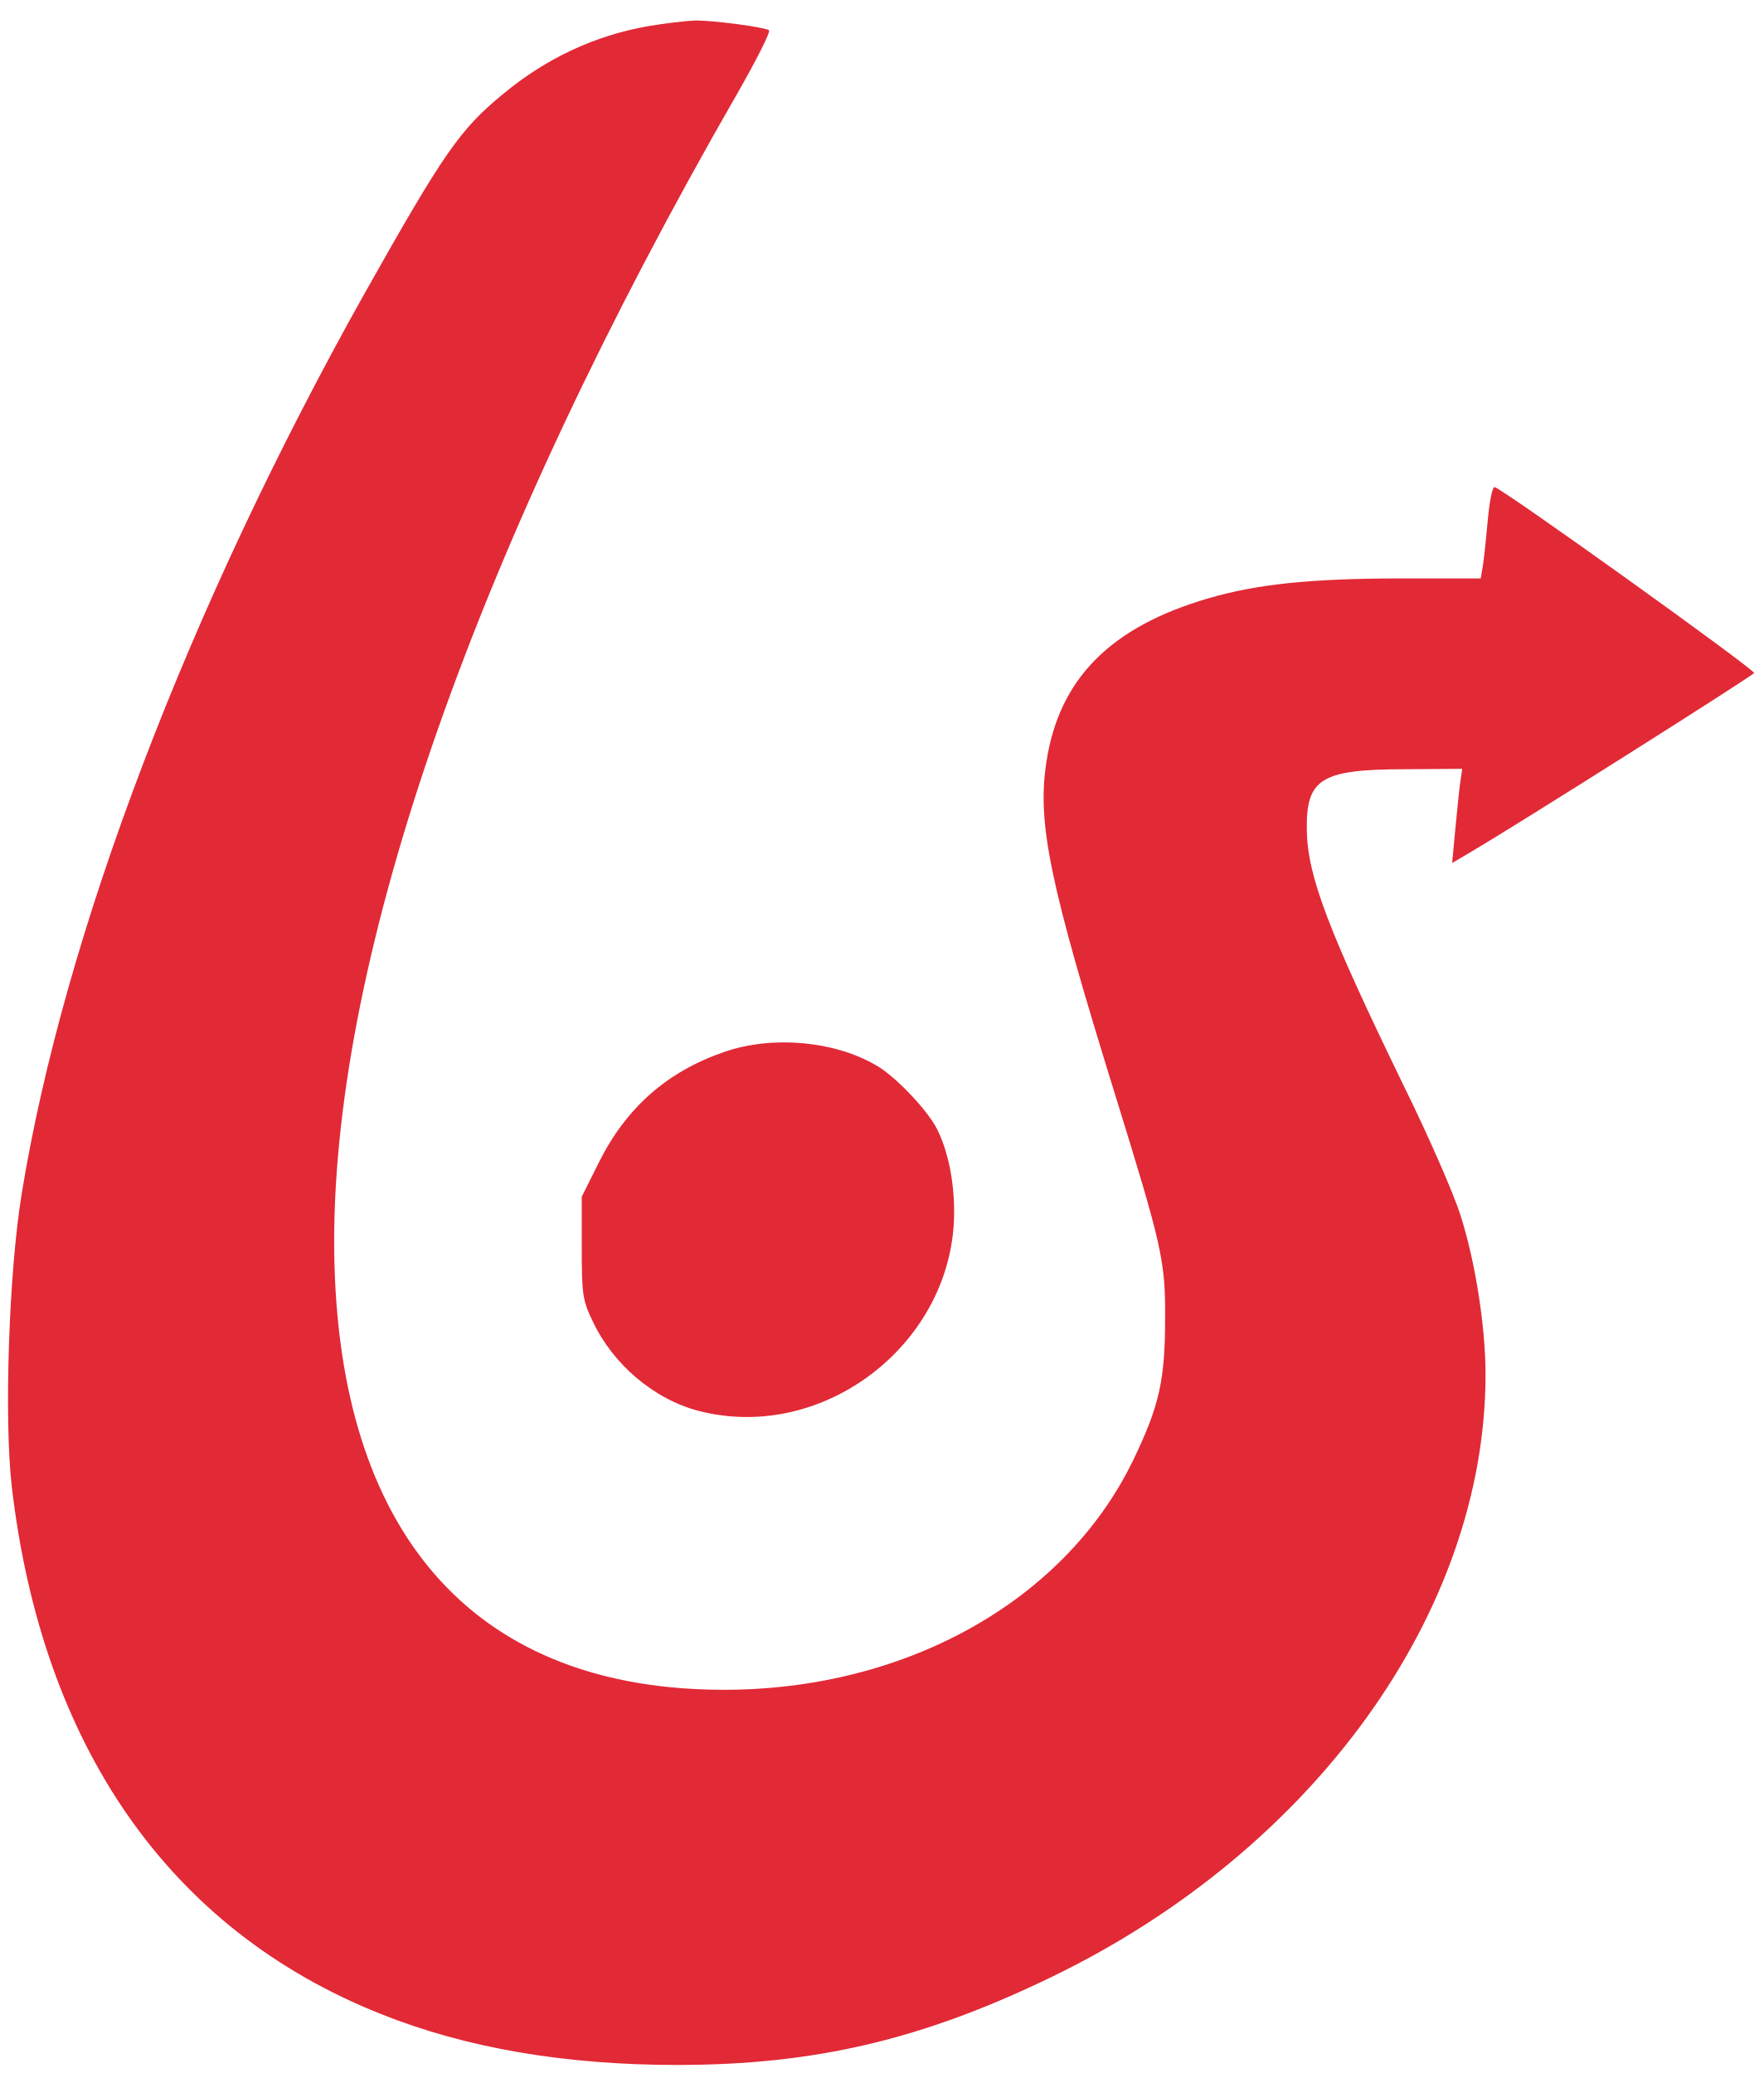
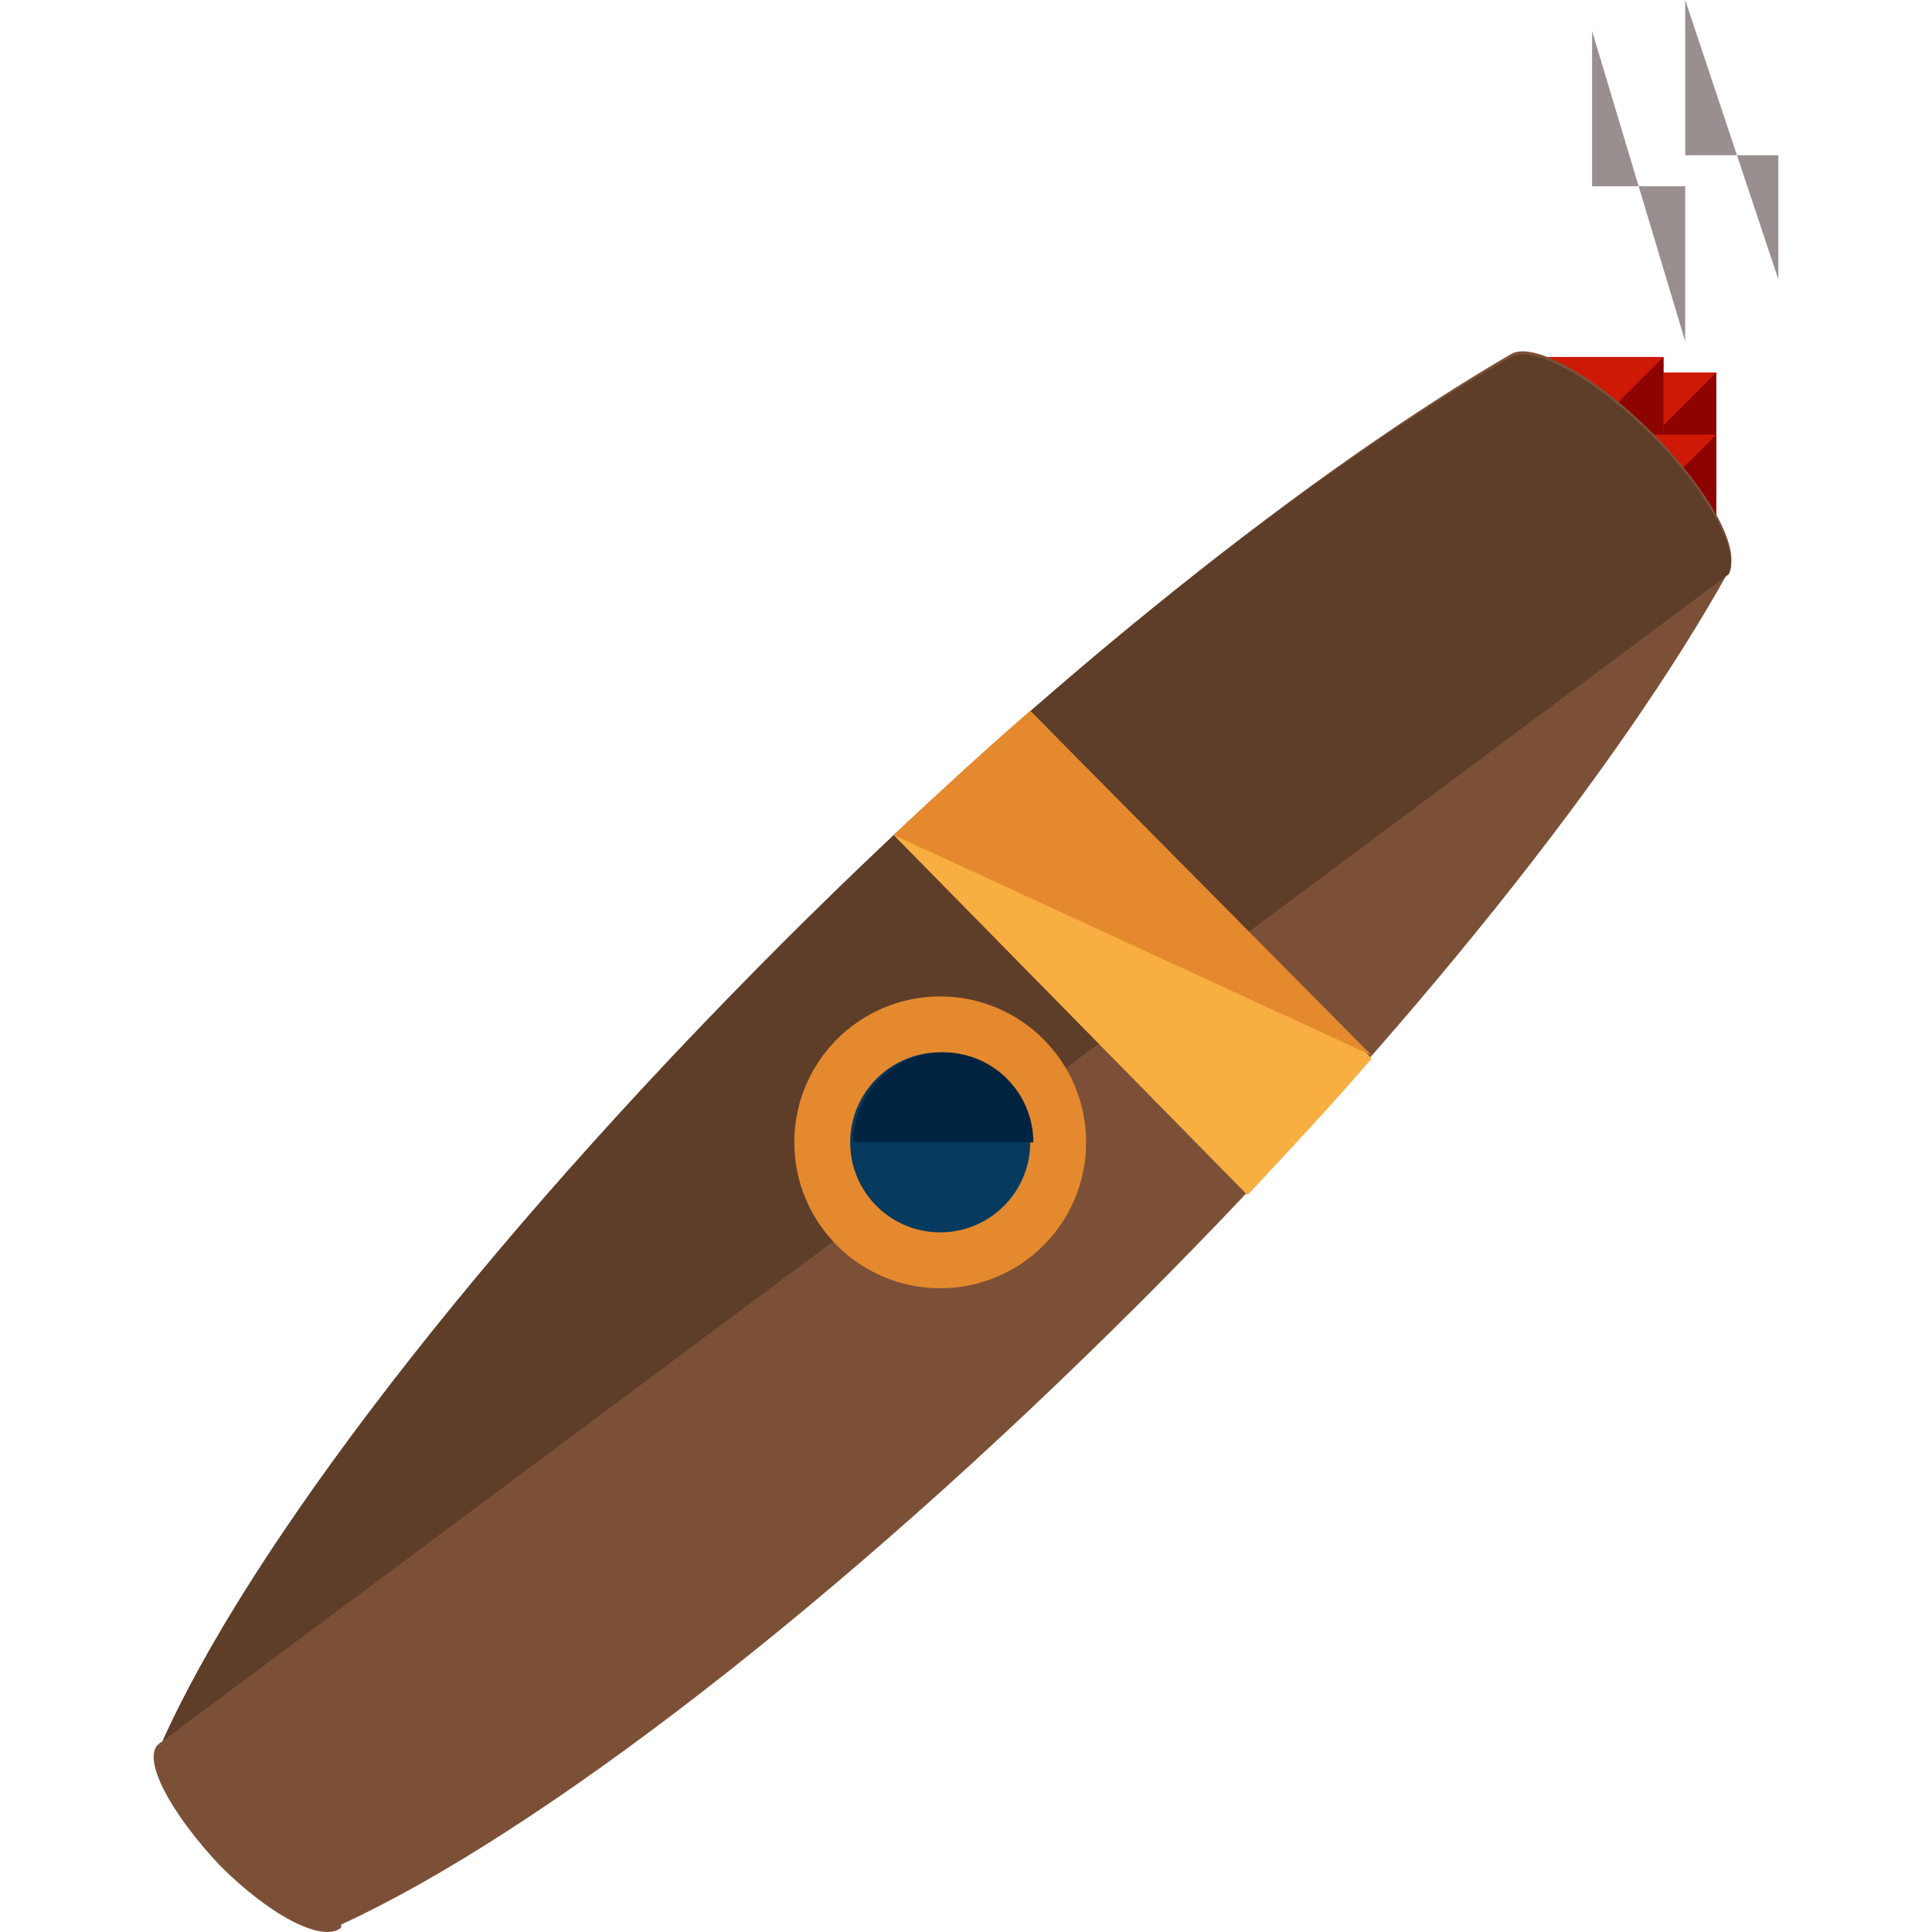
- <svg xmlns="http://www.w3.org/2000/svg" version="1.0" width="438pt" height="515pt" viewBox="0 0 438 515" preserveAspectRatio="xMidYMid meet">
-   <g transform="translate(0,515) scale(0.1,-0.1)" fill="#e22936" stroke="none">
-     <path d="M1610 5085 c-132 -23 -254 -80 -361 -169 -107 -88 -147 -146 -344 -496 -436 -778 -746 -1591 -851 -2235 -32 -195 -44 -557 -25 -726 75 -648 392 -1103 916 -1312 212 -85 458 -127 737 -127 342 0 610 63 933 220 649 315 1074 905 1075 1494 0 119 -25 280 -62 396 -16 52 -79 196 -140 320 -188 387 -240 522 -242 637 -2 129 34 152 248 152 l138 1 -6 -42 c-3 -24 -8 -76 -12 -117 l-7 -75 44 26 c118 69 704 440 706 446 3 8 -630 462 -645 462 -5 0 -12 -35 -16 -77 -4 -43 -9 -94 -12 -114 l-6 -36 -196 0 c-224 0 -359 -14 -479 -49 -245 -71 -373 -201 -404 -408 -23 -152 8 -300 171 -826 116 -375 125 -412 124 -555 0 -153 -14 -217 -79 -352 -176 -364 -596 -588 -1070 -570 -593 22 -915 415 -915 1115 1 718 353 1722 1001 2849 48 84 84 155 79 158 -13 8 -142 25 -185 24 -22 -1 -74 -7 -115 -14z" />
-     <path d="M1800 2537 c-143 -49 -245 -139 -313 -276 l-42 -84 0 -126 c0 -116 2 -131 27 -183 50 -107 152 -194 263 -223 312 -81 635 170 635 494 0 79 -16 154 -43 207 -24 47 -103 130 -150 157 -104 61 -258 75 -377 34z" />
+ <svg xmlns="http://www.w3.org/2000/svg" version="1.1" id="Layer_1" viewBox="0 0 497.906 497.906" xml:space="preserve">
+   <rect x="410.306" y="96" style="fill:#CE1906;" width="32" height="32" />
+   <polyline style="fill:#8C0300;" points="442.306,96 442.306,128 410.306,128 " />
+   <rect x="396.706" y="92" style="fill:#CE1906;" width="32" height="32" />
+   <polyline style="fill:#8C0300;" points="428.706,92 428.706,124 396.706,124 " />
+   <rect x="410.306" y="112" style="fill:#CE1906;" width="32" height="32" />
+   <polyline style="fill:#8C0300;" points="442.306,112 442.306,144 410.306,144 " />
+   <path style="fill:#7C5037;" d="M294.306,335.2c68.8-68.8,123.2-137.6,151.2-188l0,0c3.2-5.6-4.8-20.8-20-36  c-14.4-14.4-30.4-23.2-36-20l0,0c-49.6,28.8-118.4,82.4-188,152c-78.4,78.4-137.6,156-160,206.4h-0.8c-4,4,3.2,17.6,16,31.2  c12.8,12.8,26.4,20,31.2,16V496C138.306,472.8,215.906,413.6,294.306,335.2z" />
+   <path style="fill:#5E3E29;" d="M445.506,148L445.506,148c3.2-5.6-5.6-21.6-20-36s-30.4-23.2-36-20l0,0  c-49.6,28-118.4,81.6-188,151.2c-78.4,78.4-137.6,156-160,206.4h-0.8" />
+   <path style="fill:#F9AE41;" d="M321.506,308c11.2-12,22.4-24,32-35.2l-88-89.6c-12,10.4-23.2,20.8-35.2,32L321.506,308z" />
+   <g>
+     <path style="fill:#E5892E;" d="M353.506,272l-88-88.8c-12,10.4-23.2,20.8-35.2,32" />
+     <circle style="fill:#E5892E;" cx="242.306" cy="294.4" r="37.6" />
+   </g>
+   <circle style="fill:#063A5E;" cx="242.306" cy="294.4" r="23.2" />
+   <path style="fill:#00233F;" d="M219.906,294.4c0-12.8,10.4-23.2,23.2-23.2s23.2,10.4,23.2,23.2" />
+   <g>
+     <polyline style="fill:#998F8F;" points="410.306,8 410.306,48 434.306,48 434.306,88  " />
+     <polyline style="fill:#998F8F;" points="434.306,0 434.306,40 458.306,40 458.306,72  " />
  </g>
</svg>
